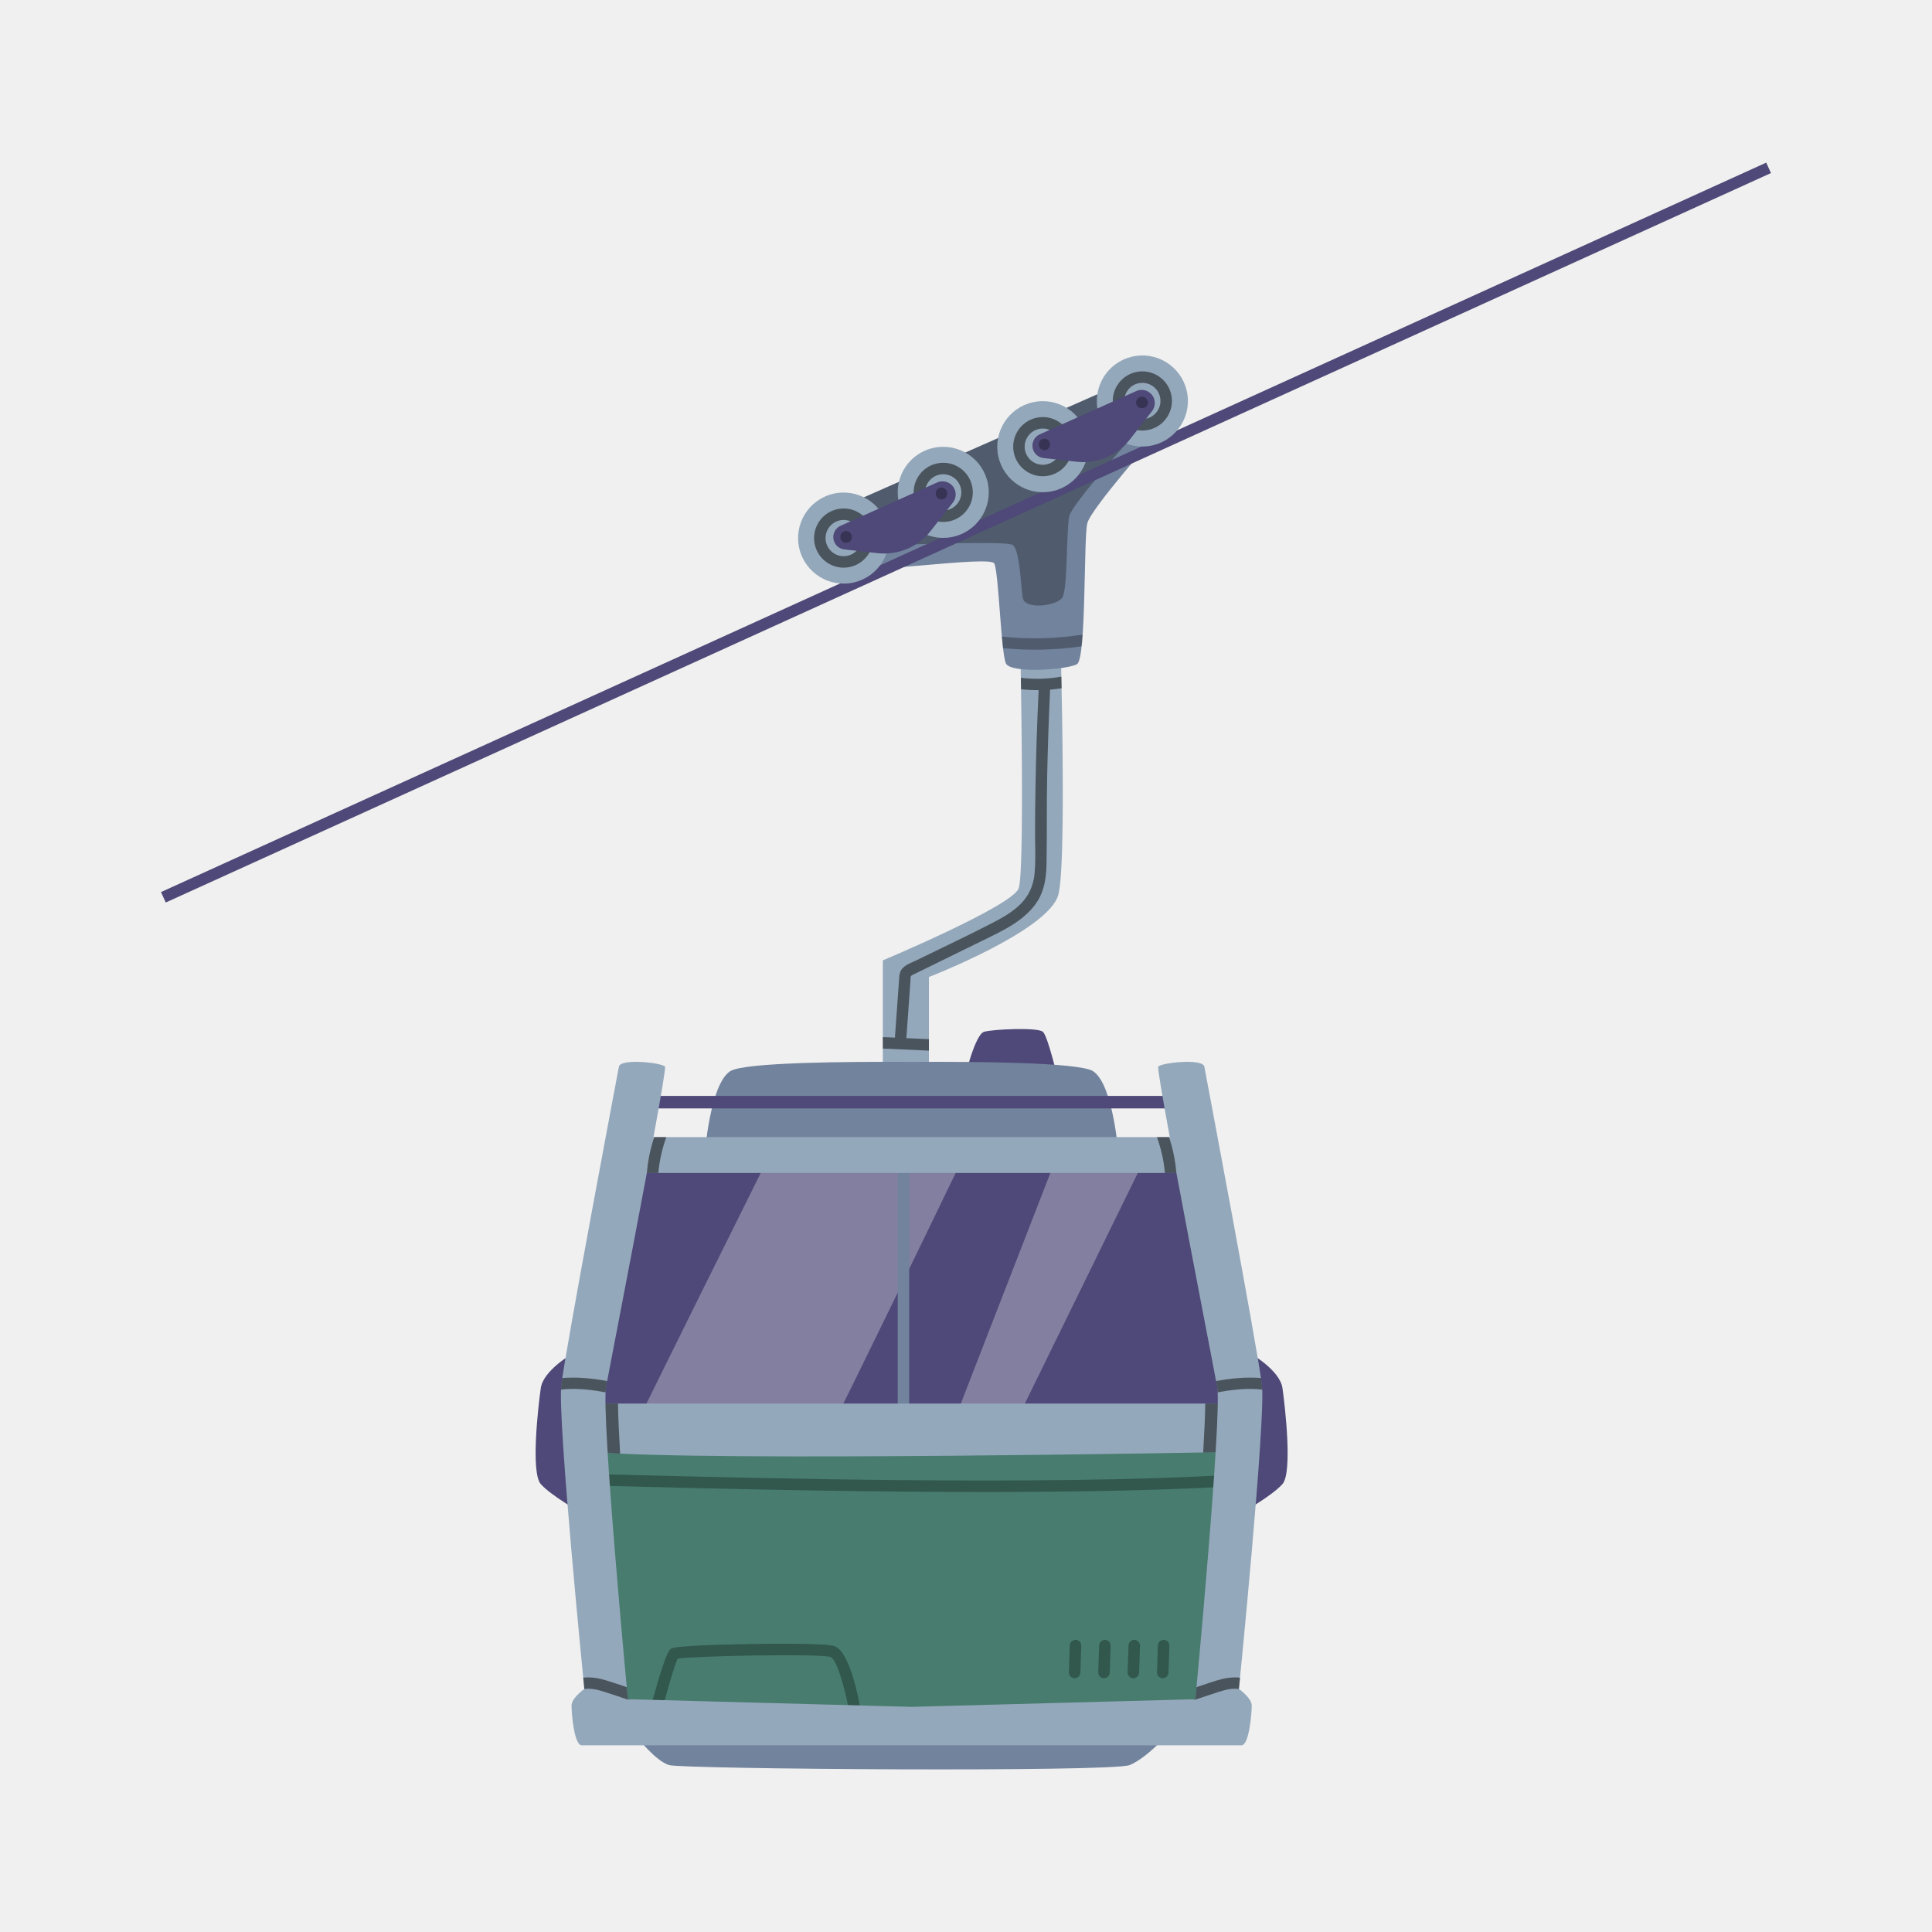
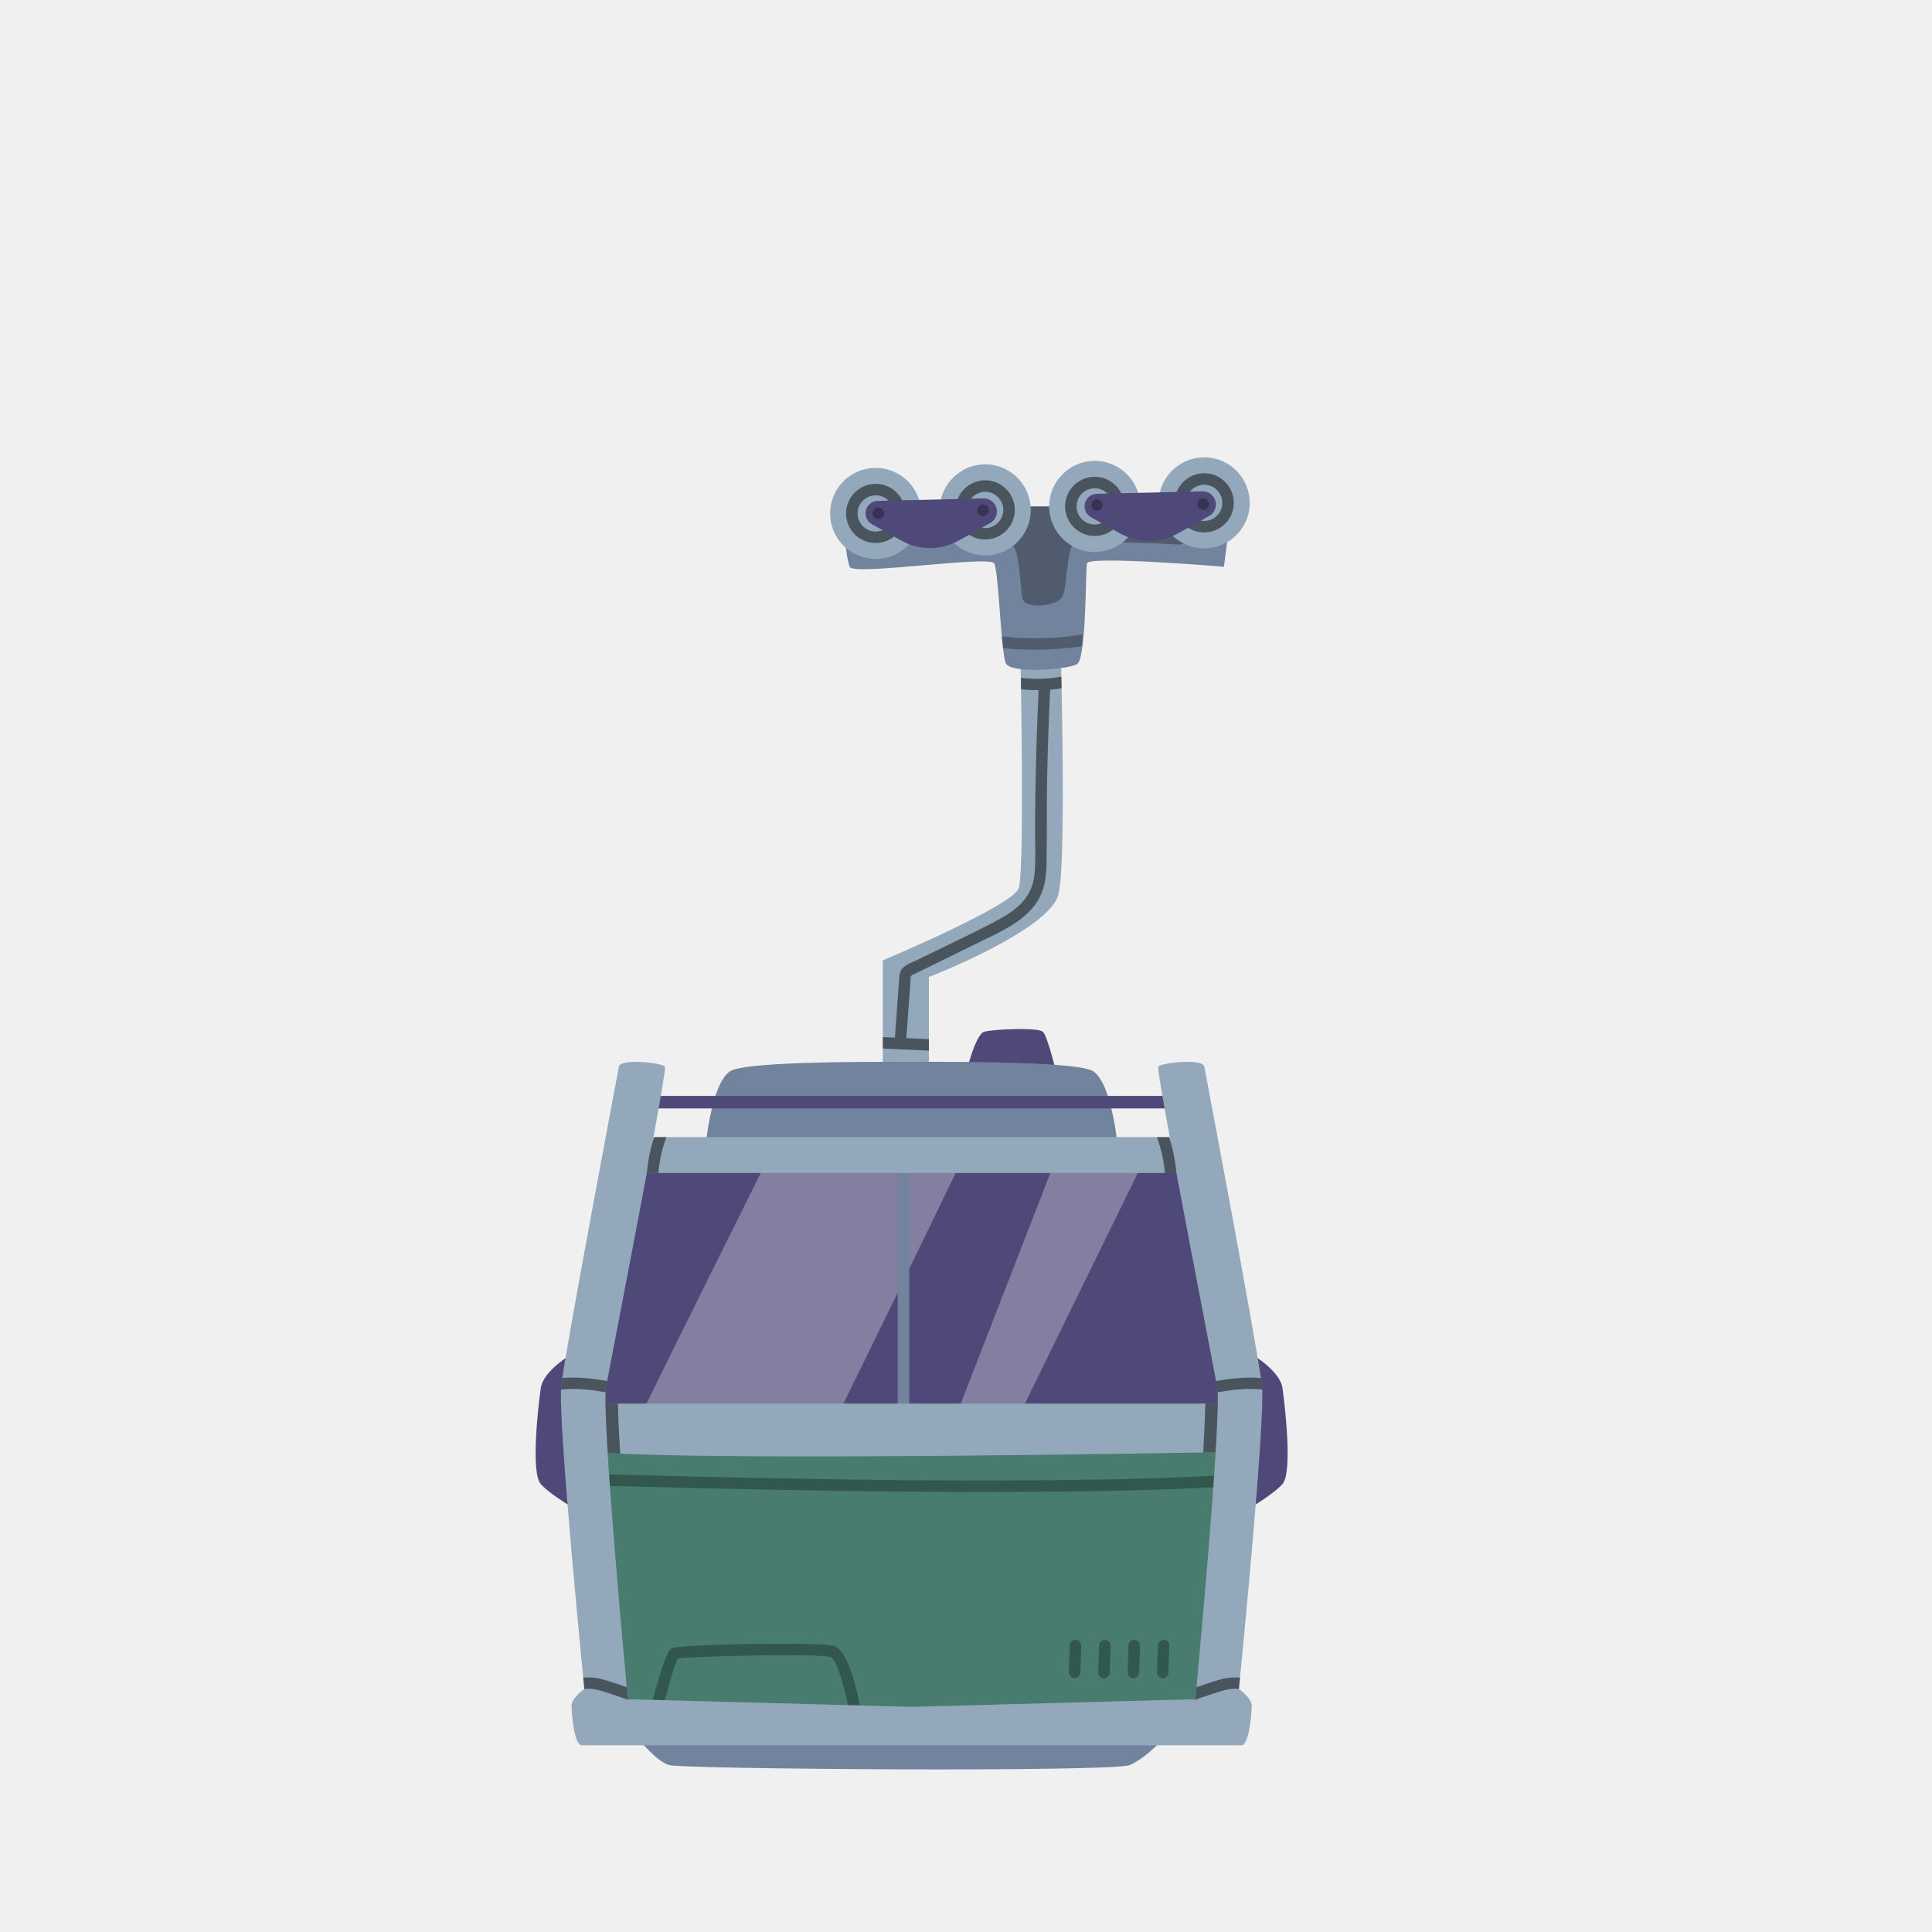
<svg xmlns="http://www.w3.org/2000/svg" version="1.1" id="Ñëîé_1" x="0px" y="0px" viewBox="0 0 3000 3000" style="enable-background:new 0 0 3000 3000;" xml:space="preserve">
-   <g>
-     <g>
-       <path style="fill:#94A8BB;" d="M1370.841,1680.152v-188.891c0,0,198.833-83.51,210.763-111.347c11.93-27.836,0-509.011,0-509.011    h61.638c0,0,15.907,463.279,0,518.953c-15.906,55.673-200.821,127.252-200.821,127.252v170.996L1370.841,1680.152z" />
-       <path style="fill:#72839D;" d="M1797.986,672.298c0,0-103.541,116.75-109.566,140.075c-6.025,23.325-1.373,210.245-16.047,218.896    c-14.675,8.65-102.808,15.12-110.423-1.154c-7.615-16.273-11.173-142.271-18.077-155.226    c-6.905-12.954-217.177,19.19-224.229,5.55c-7.051-13.64-11.7-93.382-11.7-93.382l436.198-192.576L1797.986,672.298z" />
-       <path style="opacity:0.3;" d="M1398.723,846.049l-88.587-49.002c-1.357-6.069-2.193-9.99-2.193-9.99l436.199-192.576l7.364,10.643    c1.864,29.286,5.469,74.235,5.469,74.235s-90.875,102.184-96.22,120.979c-5.347,18.793-2.35,115.015-11.333,127.844    c-8.981,12.829-58.161,19.243-61.368,0c-3.207-19.245-4.276-75.529-16.037-82.133    C1560.257,839.445,1398.723,846.049,1398.723,846.049z" />
-       <g>
-         <rect x="131.047" y="818.013" transform="matrix(0.9104 -0.4137 0.4137 0.9104 -207.7216 694.6824)" style="fill:#4E4978;" width="2737.905" height="17.819" />
-       </g>
-       <ellipse transform="matrix(0.9908 -0.1355 0.1355 0.9908 -68.0135 246.1378)" style="fill:#94A8BB;" cx="1773.828" cy="622.615" rx="70.701" ry="70.702" />
-       <ellipse transform="matrix(0.9769 -0.2138 0.2138 0.9769 -110.8489 362.2387)" style="fill:#94A8BB;" cx="1619.228" cy="693.581" rx="70.701" ry="70.702" />
-       <ellipse transform="matrix(0.9824 -0.1868 0.1868 0.9824 -117.0247 287.0097)" style="fill:#94A8BB;" cx="1464.627" cy="764.547" rx="70.701" ry="70.702" />
-       <ellipse transform="matrix(0.9717 -0.2361 0.2361 0.9717 -160.2442 332.9648)" style="fill:#94A8BB;" cx="1310.027" cy="835.513" rx="70.701" ry="70.702" />
-       <path style="opacity:0.5;" d="M1748.859,661.182c-10.302-6.669-17.388-16.951-19.957-28.951    c-5.303-24.772,10.536-49.24,35.309-54.542c11.998-2.57,24.279-0.31,34.584,6.359c10.301,6.67,17.388,16.951,19.957,28.951    c5.303,24.773-10.536,49.24-35.309,54.543c-3.23,0.692-6.479,1.033-9.708,1.033    C1764.974,668.574,1756.389,666.056,1748.859,661.182z M1767.939,595.113c-15.163,3.246-24.86,18.224-21.615,33.389    c1.573,7.346,5.912,13.64,12.218,17.722c6.308,4.083,13.83,5.465,21.173,3.893c15.163-3.246,24.86-18.224,21.615-33.389    c-1.573-7.346-5.912-13.64-12.218-17.722c-4.609-2.984-9.866-4.525-15.228-4.525    C1771.909,594.48,1769.917,594.69,1767.939,595.113z M1574.302,703.197c-5.303-24.773,10.536-49.24,35.309-54.542    c11.996-2.569,24.279-0.31,34.585,6.358c10.302,6.669,17.388,16.951,19.957,28.951c5.303,24.773-10.536,49.24-35.309,54.543    c-3.228,0.691-6.449,1.023-9.625,1.023C1598.022,739.529,1578.914,724.741,1574.302,703.197z M1613.339,666.078L1613.339,666.078    c-15.163,3.246-24.86,18.224-21.615,33.389c1.573,7.346,5.912,13.64,12.218,17.722c6.306,4.083,13.827,5.465,21.173,3.893    c15.163-3.246,24.859-18.225,21.614-33.39c-1.573-7.346-5.912-13.64-12.218-17.722c-4.609-2.984-9.864-4.525-15.228-4.525    C1617.309,665.446,1615.316,665.656,1613.339,666.078z M1285.059,874.08c-10.301-6.67-17.388-16.951-19.957-28.951    c-5.303-24.773,10.536-49.24,35.309-54.543c11.998-2.569,24.281-0.311,34.585,6.359c10.301,6.669,17.388,16.951,19.957,28.951    c5.303,24.772-10.537,49.24-35.309,54.542c-3.23,0.691-6.48,1.033-9.708,1.033C1301.174,881.472,1292.589,878.953,1285.059,874.08    z M1304.139,808.01c-15.163,3.246-24.859,18.224-21.614,33.389c1.573,7.345,5.912,13.64,12.218,17.722    c6.308,4.083,13.827,5.464,21.173,3.893c15.163-3.246,24.86-18.224,21.614-33.389c-1.573-7.346-5.912-13.639-12.217-17.722    c-4.609-2.984-9.867-4.525-15.228-4.525C1308.109,807.378,1306.116,807.587,1304.139,808.01z M1439.659,803.114    c-10.302-6.669-17.388-16.951-19.957-28.951c-5.303-24.773,10.537-49.24,35.309-54.543c11.998-2.57,24.281-0.311,34.585,6.359    c10.301,6.669,17.388,16.951,19.957,28.951c5.303,24.773-10.537,49.24-35.309,54.542c-3.23,0.692-6.48,1.033-9.708,1.033    C1455.775,810.505,1447.189,807.987,1439.659,803.114z M1458.739,737.044c-15.163,3.246-24.859,18.224-21.614,33.389    c1.573,7.346,5.912,13.64,12.217,17.722c6.306,4.083,13.825,5.464,21.173,3.893c15.163-3.246,24.859-18.224,21.614-33.389    c-1.573-7.346-5.912-13.64-12.218-17.723c-4.609-2.984-9.866-4.526-15.228-4.526    C1462.709,736.412,1460.717,736.621,1458.739,737.044z" />
-       <path style="fill:#4E4978;" d="M1764.383,607.248l-149.792,67.162c-9.754,4.374-14.107,15.832-9.716,25.578l0,0    c2.806,6.23,8.694,10.516,15.486,11.272l51.609,5.746c31.644,3.523,62.857-9.588,82.492-34.652l34.364-43.863    c4.612-5.887,5.64-13.823,2.679-20.69l0,0C1786.992,607.334,1774.785,602.584,1764.383,607.248z" />
-       <path style="fill:#4E4978;" d="M1455.183,749.18l-149.792,67.163c-9.754,4.373-14.107,15.832-9.716,25.578l0,0    c2.807,6.231,8.694,10.516,15.486,11.273l51.609,5.746c31.644,3.523,62.857-9.588,82.492-34.651l34.364-43.863    c4.612-5.887,5.64-13.823,2.679-20.69l0,0C1477.791,749.266,1465.585,744.516,1455.183,749.18z" />
-       <path style="opacity:0.5;" d="M1370.841,1610.379c6.292,0.283,12.584,0.565,18.877,0.848c-0.013-0.361-0.058-0.703-0.029-1.092    c1.648-22.922,3.295-45.843,4.943-68.765l1.177-16.372c0.366-5.088,0.254-10.599,1.99-15.45    c3.65-10.197,15.792-13.784,24.651-18.132c39.999-19.626,80.467-38.521,120.015-59.042c14.978-7.772,29.925-16.387,41.994-28.342    c12.887-12.764,20.084-28.551,21.918-46.6c2.217-21.817,0.795-44.164,0.854-66.059c0.061-22.822,0.281-45.643,0.661-68.46    c0.841-50.439,2.485-100.863,4.871-151.252c-9.101,0.063-18.206-0.442-27.287-1.418c-0.089-5.973-0.18-11.891-0.272-17.762    c20.923,2.584,42.156,1.923,62.901-1.79c0.125,5.943,0.247,11.95,0.367,18.004c-5.927,0.966-11.878,1.699-17.844,2.203    c-2.127,44.76-3.683,89.548-4.591,134.35c-0.921,45.465-0.161,90.947-0.989,136.403c-0.36,19.746-3.006,39.812-13.544,56.936    c-9.096,14.787-22.407,26.3-36.788,35.762c-15.677,10.317-32.79,18.243-49.6,26.491c-20.595,10.105-41.191,20.211-61.785,30.317    c-11.626,5.705-23.252,11.411-34.878,17.114c-2.99,1.468-5.984,2.926-8.969,4.403c-1.601,0.792-4.143,1.586-5.028,3.174    c-0.943,1.692-0.533,5.038-0.671,6.969c-0.236,3.273-0.471,6.549-0.706,9.823c-1.858,25.834-3.715,51.666-5.572,77.498    c-0.048,0.668-0.165,1.288-0.323,1.877c11.745,0.528,23.49,1.055,35.236,1.583v17.819c-23.86-1.073-47.72-2.145-71.58-3.217    V1610.379z" />
-       <path style="opacity:0.3;" d="M1557.506,1006.415c-0.631-5.418-1.237-11.474-1.825-17.93c41.724,4.47,83.976,3.389,125.436-3.104    c-0.457,6.597-0.977,12.727-1.577,18.221C1639.121,1009.514,1598.142,1010.424,1557.506,1006.415z" />
-       <path style="opacity:0.3;" d="M1764.421,622.623c0.423-1.509,1.186-2.819,2.292-3.93c0.601-0.466,1.202-0.929,1.803-1.394    c1.39-0.805,2.888-1.212,4.496-1.216h0.536c1.227-0.046,2.371,0.208,3.432,0.768c1.105,0.359,2.061,0.973,2.868,1.843    c0.869,0.807,1.482,1.762,1.841,2.867c0.559,1.062,0.813,2.206,0.768,3.433c-0.107,0.789-0.212,1.579-0.318,2.369    c-0.424,1.51-1.188,2.819-2.292,3.93c-0.601,0.466-1.203,0.929-1.803,1.394c-1.39,0.805-2.889,1.212-4.497,1.216h-0.536    c-1.225,0.045-2.371-0.209-3.432-0.768c-1.104-0.359-2.06-0.972-2.867-1.842c-0.869-0.807-1.483-1.762-1.842-2.867    c-0.558-1.062-0.813-2.206-0.768-3.432C1764.209,624.202,1764.316,623.412,1764.421,622.623z" />
-       <path style="opacity:0.3;" d="M1621.731,681.299c11.466,0,11.485,17.819,0,17.819    C1610.266,699.118,1610.246,681.299,1621.731,681.299z" />
-       <path style="opacity:0.3;" d="M1453.756,762.684c0.359-1.105,0.972-2.062,1.841-2.869c0.807-0.868,1.763-1.481,2.868-1.843    c1.062-0.557,2.205-0.813,3.432-0.766c0.789,0.105,1.579,0.211,2.369,0.318c1.51,0.424,2.819,1.188,3.931,2.291    c0.465,0.602,0.929,1.203,1.394,1.803c0.805,1.39,1.21,2.888,1.216,4.498v0.535c0.046,1.225-0.21,2.369-0.768,3.433    c-0.359,1.102-0.973,2.06-1.842,2.867c-0.807,0.868-1.762,1.483-2.867,1.842c-1.062,0.557-2.206,0.813-3.432,0.768    c-0.789-0.107-1.579-0.213-2.368-0.319c-1.51-0.424-2.819-1.188-3.932-2.291c-0.465-0.602-0.929-1.203-1.393-1.803    c-0.806-1.39-1.212-2.888-1.216-4.496v-0.535C1452.941,764.89,1453.197,763.746,1453.756,762.684z" />
-       <path style="opacity:0.3;" d="M1305.681,830.037c0.36-1.103,0.973-2.06,1.843-2.867c0.807-0.868,1.763-1.483,2.867-1.842    c1.062-0.557,2.206-0.813,3.433-0.766c0.79,0.105,1.579,0.211,2.368,0.318c1.51,0.422,2.82,1.188,3.932,2.291    c0.463,0.603,0.929,1.203,1.392,1.803c0.807,1.39,1.212,2.888,1.217,4.498v0.533c0.046,1.227-0.21,2.371-0.768,3.432    c-0.359,1.105-0.973,2.06-1.841,2.869c-0.807,0.868-1.764,1.481-2.868,1.84c-1.062,0.559-2.206,0.814-3.432,0.768    c-0.789-0.106-1.579-0.211-2.368-0.318c-1.51-0.424-2.82-1.188-3.932-2.291c-0.464-0.602-0.929-1.203-1.393-1.805    c-0.806-1.388-1.211-2.889-1.216-4.496v-0.533C1304.868,832.245,1305.124,831.101,1305.681,830.037z" />
+   <defs id="defs29" />
+   <g id="g29">
+     <g id="g14">
+       <path style="fill:#94A8BB;" d="M1370.841,1680.152v-188.891c0,0,198.833-83.51,210.763-111.347c11.93-27.836,0-509.011,0-509.011    h61.638c0,0,15.907,463.279,0,518.953c-15.906,55.673-200.821,127.252-200.821,127.252v170.996L1370.841,1680.152z" id="path1" />
+       <path style="fill:#72839d" d="m 1900.509,880.029 c 0,0 -210.275,-17.432 -212.718,-5.301 -2.239,11.118 -0.744,147.89 -15.418,156.541 -14.675,8.65 -102.808,15.12 -110.423,-1.154 -7.615,-16.273 -11.173,-142.271 -18.077,-155.226 -6.905,-12.954 -217.177,19.19 -224.229,5.55 -7.051,-13.64 -11.7,-93.382 -11.7,-93.382 l 604.744,-0.949 z" id="path2" />
+       <path style="opacity:0.3" d="m 1397.964,846.049 -88.587,-49.002 c -1.357,-6.069 -2.193,-9.99 -2.193,-9.99 l 599.408,-2.04 -3.264,9.125 c 1.864,29.286 -71.201,51.462 -71.201,51.462 0,0 -157.086,-8.567 -166.226,0.36 -9.902,9.684 -8.255,69.389 -17.238,82.218 -8.981,12.829 -58.161,19.243 -61.368,0 -3.207,-19.245 -4.276,-75.529 -16.037,-82.133 -11.76,-6.604 -173.294,0 -173.294,0 z" id="path3" />
+       <g id="g3">
+ 			
+ 				
+ 		</g>
+       <ellipse transform="rotate(15.02248)" style="fill:#94a8bb;stroke-width:1" cx="2008.355" cy="269.531" rx="70.703" ry="70.704" id="ellipse3" />
+       <ellipse transform="rotate(10.46498)" style="fill:#94a8bb;stroke-width:1" cx="1814.399" cy="464.506" rx="70.703" ry="70.704" id="ellipse4" />
+       <ellipse transform="rotate(12.04377)" style="fill:#94a8bb;stroke-width:1" cx="1661.366" cy="455.11" rx="70.701" ry="70.702" id="ellipse5" />
+       <ellipse transform="rotate(9.15298)" style="fill:#94a8bb;stroke-width:1" cx="1469.234" cy="570.818" rx="70.699" ry="70.7" id="ellipse6" />
+       <path style="opacity:0.5" d="m 1831.881,806.689 c -6.911,-10.141 -9.457,-22.366 -7.173,-34.424 4.715,-24.891 28.801,-41.305 53.692,-36.588 12.056,2.282 22.5,9.127 29.414,19.269 6.91,10.142 9.457,22.366 7.173,34.424 -4.715,24.892 -28.801,41.305 -53.693,36.589 -3.246,-0.614 -6.373,-1.56 -9.349,-2.811 -8.075,-3.397 -15.013,-9.047 -20.065,-16.459 z m 43.201,-53.505 c -15.236,-2.886 -29.981,7.161 -32.869,22.398 -1.398,7.381 0.162,14.865 4.392,21.073 4.232,6.209 10.63,10.399 18.008,11.797 15.236,2.886 29.981,-7.161 32.869,-22.398 1.398,-7.381 -0.162,-14.865 -4.392,-21.073 -3.092,-4.537 -7.34,-7.996 -12.283,-10.075 -1.82,-0.767 -3.738,-1.345 -5.725,-1.722 z m -220.395,24.563 c 4.715,-24.892 28.801,-41.305 53.692,-36.588 12.054,2.282 22.5,9.127 29.416,19.268 6.911,10.141 9.457,22.366 7.173,34.424 -4.715,24.892 -28.801,41.305 -53.693,36.589 -3.243,-0.614 -6.341,-1.557 -9.269,-2.788 -19.539,-8.218 -31.42,-29.258 -27.319,-50.905 z m 50.374,-19.083 v 0 c -15.236,-2.886 -29.981,7.161 -32.869,22.398 -1.398,7.381 0.162,14.865 4.392,21.073 4.23,6.208 10.627,10.398 18.008,11.797 15.236,2.886 29.98,-7.163 32.868,-22.4 1.398,-7.381 -0.162,-14.865 -4.392,-21.073 -3.092,-4.537 -7.338,-7.995 -12.283,-10.075 -1.82,-0.764 -3.739,-1.343 -5.725,-1.721 z m -383.244,64.47 c -6.91,-10.142 -9.457,-22.366 -7.173,-34.424 4.716,-24.892 28.801,-41.305 53.693,-36.589 12.056,2.283 22.503,9.126 29.415,19.269 6.91,10.141 9.457,22.366 7.173,34.424 -4.715,24.891 -28.802,41.304 -53.692,36.588 -3.245,-0.615 -6.374,-1.56 -9.349,-2.811 -8.077,-3.396 -15.014,-9.046 -20.066,-16.457 z m 43.202,-53.506 c -15.236,-2.886 -29.98,7.162 -32.868,22.399 -1.397,7.38 0.162,14.865 4.392,21.073 4.232,6.209 10.627,10.397 18.008,11.797 15.236,2.886 29.981,-7.161 32.868,-22.399 1.398,-7.381 -0.162,-14.864 -4.391,-21.072 -3.092,-4.537 -7.341,-7.996 -12.283,-10.075 -1.821,-0.766 -3.74,-1.346 -5.726,-1.723 z m 126.82,48.024 c -6.911,-10.141 -9.457,-22.366 -7.173,-34.424 4.716,-24.892 28.802,-41.304 53.693,-36.589 12.056,2.282 22.503,9.126 29.415,19.269 6.91,10.141 9.457,22.366 7.173,34.424 -4.715,24.892 -28.802,41.304 -53.692,36.588 -3.246,-0.614 -6.374,-1.56 -9.349,-2.811 -8.076,-3.396 -15.014,-9.046 -20.066,-16.457 z m 43.202,-53.506 c -15.236,-2.886 -29.98,7.162 -32.868,22.399 -1.398,7.381 0.162,14.865 4.391,21.072 4.23,6.208 10.626,10.396 18.008,11.797 15.236,2.886 29.98,-7.162 32.868,-22.399 1.398,-7.381 -0.162,-14.865 -4.392,-21.074 -3.092,-4.537 -7.34,-7.997 -12.283,-10.076 -1.82,-0.763 -3.738,-1.343 -5.725,-1.72 z" id="path6" />
+       <path style="fill:#4e4978" d="m 1867.099,762.991 -164.115,3.839 c -10.687,0.251 -19.141,9.125 -18.872,19.811 v 0 c 0.171,6.831 3.937,13.064 9.905,16.394 l 45.345,25.304 c 27.804,15.515 61.658,15.53 89.475,0.038 l 48.681,-27.111 c 6.534,-3.639 10.558,-10.556 10.49,-18.033 v 0 c -0.102,-11.398 -9.513,-20.509 -20.91,-20.242 z" id="path7" />
+       <path style="fill:#4e4978" d="m 1527.057,773.954 -164.115,3.84 c -10.687,0.25 -19.142,9.125 -18.872,19.811 v 0 c 0.172,6.832 3.937,13.064 9.905,16.395 l 45.345,25.304 c 27.803,15.515 61.658,15.53 89.474,0.039 l 48.681,-27.111 c 6.534,-3.639 10.558,-10.556 10.49,-18.033 v 0 c -0.102,-11.401 -9.512,-20.512 -20.909,-20.245 z" id="path8" />
+       <path style="opacity:0.5;" d="M1370.841,1610.379c6.292,0.283,12.584,0.565,18.877,0.848c-0.013-0.361-0.058-0.703-0.029-1.092    c1.648-22.922,3.295-45.843,4.943-68.765l1.177-16.372c0.366-5.088,0.254-10.599,1.99-15.45    c3.65-10.197,15.792-13.784,24.651-18.132c39.999-19.626,80.467-38.521,120.015-59.042c14.978-7.772,29.925-16.387,41.994-28.342    c12.887-12.764,20.084-28.551,21.918-46.6c2.217-21.817,0.795-44.164,0.854-66.059c0.061-22.822,0.281-45.643,0.661-68.46    c0.841-50.439,2.485-100.863,4.871-151.252c-9.101,0.063-18.206-0.442-27.287-1.418c-0.089-5.973-0.18-11.891-0.272-17.762    c20.923,2.584,42.156,1.923,62.901-1.79c0.125,5.943,0.247,11.95,0.367,18.004c-5.927,0.966-11.878,1.699-17.844,2.203    c-2.127,44.76-3.683,89.548-4.591,134.35c-0.921,45.465-0.161,90.947-0.989,136.403c-0.36,19.746-3.006,39.812-13.544,56.936    c-9.096,14.787-22.407,26.3-36.788,35.762c-15.677,10.317-32.79,18.243-49.6,26.491c-20.595,10.105-41.191,20.211-61.785,30.317    c-11.626,5.705-23.252,11.411-34.878,17.114c-2.99,1.468-5.984,2.926-8.969,4.403c-1.601,0.792-4.143,1.586-5.028,3.174    c-0.943,1.692-0.533,5.038-0.671,6.969c-0.236,3.273-0.471,6.549-0.706,9.823c-1.858,25.834-3.715,51.666-5.572,77.498    c-0.048,0.668-0.165,1.288-0.323,1.877c11.745,0.528,23.49,1.055,35.236,1.583v17.819c-23.86-1.073-47.72-2.145-71.58-3.217    V1610.379z" id="path9" />
+       <path style="opacity:0.3;" d="M1557.506,1006.415c-0.631-5.418-1.237-11.474-1.825-17.93c41.724,4.47,83.976,3.389,125.436-3.104    c-0.457,6.597-0.977,12.727-1.577,18.221C1639.121,1009.514,1598.142,1010.424,1557.506,1006.415z" id="path10" />
+       <path style="opacity:0.3" d="m 1861.174,777.178 c 0.975,-1.227 2.186,-2.139 3.636,-2.734 0.735,-0.197 1.468,-0.39 2.202,-0.586 1.593,-0.203 3.132,0.002 4.616,0.622 l 0.494,0.208 c 1.149,0.433 2.105,1.111 2.866,2.038 0.879,0.759 1.523,1.696 1.929,2.811 0.488,1.081 0.683,2.199 0.586,3.357 0.104,1.196 -0.106,2.349 -0.623,3.462 -0.405,0.686 -0.808,1.373 -1.212,2.06 -0.976,1.228 -2.188,2.138 -3.636,2.734 -0.735,0.197 -1.469,0.39 -2.202,0.586 -1.593,0.203 -3.133,-0.003 -4.617,-0.622 l -0.494,-0.208 c -1.147,-0.433 -2.104,-1.112 -2.866,-2.038 -0.878,-0.759 -1.522,-1.695 -1.929,-2.809 -0.488,-1.081 -0.684,-2.199 -0.586,-3.357 -0.103,-1.195 0.106,-2.349 0.623,-3.461 0.406,-0.689 0.811,-1.375 1.213,-2.062 z" id="path11" />
+       <path style="opacity:0.3" d="m 1706.896,775.948 c 10.569,4.445 3.679,20.878 -6.908,16.425 -10.568,-4.445 -3.679,-20.878 6.908,-16.425 z" id="path12" />
+       <path style="opacity:0.3" d="m 1520.506,785.849 c 0.759,-0.879 1.695,-1.524 2.809,-1.931 1.08,-0.487 2.199,-0.682 3.358,-0.587 1.195,-0.102 2.348,0.105 3.461,0.624 0.687,0.403 1.374,0.807 2.061,1.212 1.228,0.976 2.138,2.188 2.735,3.636 0.195,0.735 0.39,1.469 0.586,2.202 0.203,1.593 0,3.131 -0.623,4.618 l -0.207,0.493 c -0.432,1.147 -1.112,2.102 -2.039,2.867 -0.758,0.877 -1.696,1.522 -2.809,1.929 -1.08,0.487 -2.199,0.684 -3.357,0.586 -1.195,0.102 -2.349,-0.106 -3.461,-0.623 -0.686,-0.405 -1.373,-0.808 -2.059,-1.212 -1.228,-0.976 -2.138,-2.188 -2.736,-3.636 -0.195,-0.735 -0.39,-1.469 -0.585,-2.202 -0.204,-1.594 0,-3.132 0.622,-4.616 l 0.207,-0.493 c 0.431,-1.15 1.111,-2.105 2.038,-2.867 z" id="path13" />
+       <path style="opacity:0.3" d="m 1357.9,790.53 c 0.759,-0.877 1.696,-1.522 2.81,-1.928 1.08,-0.487 2.2,-0.684 3.357,-0.586 1.195,-0.102 2.349,0.106 3.462,0.625 0.688,0.403 1.374,0.807 2.059,1.211 1.228,0.974 2.139,2.188 2.736,3.636 0.193,0.735 0.39,1.469 0.584,2.202 0.205,1.594 0,3.132 -0.622,4.618 l -0.207,0.491 c -0.433,1.149 -1.113,2.104 -2.038,2.866 -0.759,0.879 -1.696,1.522 -2.809,1.931 -1.08,0.487 -2.2,0.681 -3.357,0.584 -1.196,0.104 -2.349,-0.105 -3.461,-0.623 -0.686,-0.404 -1.374,-0.807 -2.059,-1.211 -1.228,-0.976 -2.139,-2.188 -2.736,-3.636 -0.194,-0.735 -0.39,-1.469 -0.584,-2.204 -0.205,-1.592 0,-3.133 0.622,-4.616 l 0.207,-0.491 c 0.432,-1.148 1.111,-2.104 2.037,-2.868 z" id="path14" />
    </g>
-     <path style="fill:#4E4978;" d="M1498.35,1673.535c0-2.406,16.037-67.355,29.668-71.364s83.392-7.217,91.41,0   s24.055,76.977,24.055,76.977L1498.35,1673.535z" />
-     <path style="fill:#4E4978;" d="M1415.565,2231.553l-489.403-23.418c0,0-21.222-92.784-19.194-97.595   c2.028-4.811,80.766-317.202,90.23-312.184c9.465,5.017,848.35-0.06,848.35-0.06l84.199,420.026l-77.334,6.633L1415.565,2231.553z" />
-     <path style="opacity:0.3;fill:#FFFFFF;" d="M988.258,2211.106c58.709-119.485,132.277-267.714,203.35-410.546   c89.783,0.063,199.215-0.209,302.688-0.588c-69.844,144.751-147.549,304.82-207.367,425.424L988.258,2211.106z M1472.102,2230.7   l94.901-1.433c51.697-105.605,135.161-276.073,210.884-430.588c-35.862,0.194-83.772,0.441-138.306,0.694   C1578.211,1957.041,1512.901,2125.427,1472.102,2230.7z" />
-     <g>
-       <rect x="1393.964" y="1798.355" style="fill:#72839D;" width="17.819" height="398.783" />
+     <path style="fill:#4E4978;" d="M1498.35,1673.535c0-2.406,16.037-67.355,29.668-71.364s83.392-7.217,91.41,0   s24.055,76.977,24.055,76.977L1498.35,1673.535z" id="path15" />
+     <path style="fill:#4E4978;" d="M1415.565,2231.553l-489.403-23.418c0,0-21.222-92.784-19.194-97.595   c2.028-4.811,80.766-317.202,90.23-312.184c9.465,5.017,848.35-0.06,848.35-0.06l84.199,420.026l-77.334,6.633L1415.565,2231.553z" id="path16" />
+     <path style="opacity:0.3;fill:#FFFFFF;" d="M988.258,2211.106c58.709-119.485,132.277-267.714,203.35-410.546   c89.783,0.063,199.215-0.209,302.688-0.588c-69.844,144.751-147.549,304.82-207.367,425.424L988.258,2211.106z M1472.102,2230.7   l94.901-1.433c51.697-105.605,135.161-276.073,210.884-430.588c-35.862,0.194-83.772,0.441-138.306,0.694   C1578.211,1957.041,1512.901,2125.427,1472.102,2230.7z" id="path17" />
+     <g id="g17">
+       <rect x="1393.964" y="1798.355" style="fill:#72839D;" width="17.819" height="398.783" id="rect17" />
    </g>
-     <path style="fill:#477C6E;" d="M920.221,2224.954c0,0,564.497,14.986,990.009,0c-10.691,203.115-40.627,449.013-40.627,449.013   H978.717l-20.007-23.583L920.221,2224.954z" />
-     <path style="opacity:0.3;" d="M990.705,2308.426c-33.609-0.866-58.264-1.497-63.06-1.42l-1.599-17.675   c5.021-0.268,18.879,0.091,65.119,1.283c175.002,4.515,633.936,16.351,915.093-0.265c-0.405,5.966-0.822,11.942-1.25,17.921   C1622.87,2324.731,1165.438,2312.935,990.705,2308.426z M1338.49,2666.902c-5.886-35.801-20.142-104.337-43.766-111.086   c-15.994-4.57-104.08-3.413-130.697-2.948c-51.634,0.898-114.66,2.858-121.697,7.08c-3.313,1.988-9.905,5.995-37.894,114.019   h18.476c12.132-46.063,24.339-88.198,29.376-98.538c26.047-3.946,217.729-8.141,237.533-2.482   c8.962,2.997,23.65,49.893,31.754,101.02h82.975L1338.49,2666.902z" />
-     <path style="fill:#72839D;" d="M990.783,2699.092c0,0,27.263,35.281,48.111,41.696s687.981,11.226,715.244,0   s60.94-49.714,60.94-49.714S979.557,2700.695,990.783,2699.092z" />
-     <path style="fill:#4E4978;" d="M889.453,2101.677c0,0-45.731,25.848-49.708,53.685c-3.977,27.836-15.907,131.229,0,149.124   c15.906,17.895,61.638,43.743,61.638,43.743L889.453,2101.677z" />
-     <path style="fill:#4E4978;" d="M1941.677,2101.677c0,0,45.731,25.848,49.708,53.685c3.977,27.836,15.906,131.229,0,149.124   c-15.907,17.895-61.638,43.743-61.638,43.743L1941.677,2101.677z" />
-     <path style="fill:#72839D;" d="M1697.114,1663.237c-21.882-13.781-183.046-14.924-281.549-14.295   c-98.501-0.629-259.667,0.514-281.547,14.295c-31.814,20.04-39.767,130.25-39.767,130.25h244.802h153.026h244.801   C1736.88,1793.486,1728.926,1683.277,1697.114,1663.237z" />
-     <path style="fill:#94A8BB;" d="M926.636,2179.457h973.972v75.414c0,0-800.774,14.968-973.972,0   C925.567,2196.069,926.636,2179.457,926.636,2179.457z" />
-     <path style="opacity:0.5;" d="M1900.608,2254.87c0,0-11.614,0.218-32.3,0.572c1.804-30.87,2.991-57.287,3.218-75.984h29.082   V2254.87z M962.924,2257.184c-1.863-31.62-3.089-58.677-3.32-77.727h-32.968c0,0-1.069,16.612,0,75.412   C936.699,2255.74,948.904,2256.508,962.924,2257.184z" />
-     <rect x="995.594" y="1701.739" style="fill:#4E4978;" width="831.102" height="19.409" />
-     <path style="fill:#94A8BB;" d="M1923.782,2622.618c0,0,41.755-417.548,35.789-471.233c-5.964-53.685-89.474-495.094-89.474-495.094   c-2.518-13.329-67.603-5.964-71.58,0c-1.244,1.866,6.465,46.95,17.892,109.359c-55.725,0-206.891,0-324.331,0   c0,0-67.59,0-153.027,0c-117.44,0-268.606,0-324.33,0c11.426-62.409,19.135-107.493,17.891-109.359   c-3.976-5.964-69.062-13.329-71.579,0c0,0-83.51,441.409-89.475,495.094c-5.965,53.684,35.79,471.233,35.79,471.233   s-19.884,13.919-19.884,25.849c0,11.928,3.977,61.637,15.907,61.637c7.908,0,263.902,0,435.68,0c87.403,0,153.027,0,153.027,0   c171.778,0,427.774,0,435.68,0c11.93,0,15.907-49.708,15.907-61.637C1943.666,2636.537,1923.782,2622.618,1923.782,2622.618z    M1856.179,2638.525l-440.614,11.859l-440.614-11.859c0,0-41.754-441.407-33.8-485.151c4.771-26.241,38.161-197.729,63.26-332.05   h334.641h153.027h334.641c25.099,134.321,58.49,305.809,63.261,332.05C1897.933,2197.118,1856.179,2638.525,1856.179,2638.525z" />
-     <path style="opacity:0.5;" d="M871.129,2157.733c0.096-2.473,0.237-4.609,0.429-6.347c0.312-2.815,0.85-6.752,1.565-11.576   c23.335-1.988,46.614,0.535,69.683,4.675c-0.71,3.769-1.281,6.828-1.656,8.89c-0.373,2.049-0.636,4.972-0.8,8.683   C917.506,2157.815,894.201,2155.077,871.129,2157.733z M974.951,2638.525c0,0-0.641-6.78-1.747-18.71   c-10.554-3.576-21.092-7.246-31.752-10.478c-11.753-3.563-23.675-5.64-35.834-4.233c1.096,11.174,1.73,17.514,1.73,17.514   s-0.083,0.058-0.148,0.104c10.821-1.718,21.867,1.364,32.104,4.6c11.509,3.639,22.918,7.611,34.365,11.439   c1.637,0.546,3.407,0.422,5.048-0.135L974.951,2638.525z M1015.885,1765.651c-6.041,18.019-9.822,36.706-11.451,55.673h17.826   c1.692-19.024,5.914-37.721,12.398-55.673C1027.612,1765.651,1021.321,1765.651,1015.885,1765.651z" />
-     <path style="opacity:0.5;" d="M1890.779,2162.057c-0.163-3.711-0.426-6.634-0.799-8.683c-0.375-2.062-0.946-5.121-1.656-8.89   c23.068-4.139,46.348-6.663,69.683-4.675c0.715,4.824,1.253,8.761,1.565,11.576c0.192,1.738,0.334,3.874,0.429,6.347   C1936.929,2155.077,1913.624,2157.815,1890.779,2162.057z M1852.413,2638.627c1.64,0.557,3.411,0.681,5.048,0.135   c11.446-3.828,22.856-7.8,34.365-11.439c10.236-3.236,21.283-6.319,32.104-4.6c-0.065-0.046-0.148-0.104-0.148-0.104   s0.634-6.341,1.73-17.514c-12.159-1.407-24.081,0.67-35.834,4.233c-10.659,3.232-21.198,6.902-31.752,10.478   c-1.106,11.93-1.746,18.71-1.746,18.71L1852.413,2638.627z M1796.472,1765.651c6.484,17.952,10.706,36.649,12.398,55.673h17.826   c-1.629-18.967-5.409-37.654-11.451-55.673C1809.809,1765.651,1803.518,1765.651,1796.472,1765.651z" />
-     <path style="opacity:0.3;" d="M1815.775,2555.306c-0.456,13.895-0.911,27.79-1.367,41.684c-0.163,4.996-3.951,8.688-8.909,8.909   c-4.702,0.211-9.062-4.246-8.909-8.909c0.456-13.895,0.911-27.789,1.367-41.684c0.163-4.996,3.951-8.688,8.909-8.909   C1811.567,2546.186,1815.927,2550.643,1815.775,2555.306z M1761.265,2546.397c-4.958,0.222-8.746,3.913-8.909,8.909   c-0.456,13.895-0.911,27.79-1.367,41.684c-0.152,4.664,4.208,9.12,8.909,8.909c4.958-0.222,8.746-3.913,8.909-8.909   c0.455-13.895,0.911-27.789,1.367-41.684C1770.327,2550.643,1765.967,2546.186,1761.265,2546.397z M1715.665,2546.397   c-4.958,0.222-8.746,3.913-8.909,8.909c-0.456,13.895-0.911,27.79-1.367,41.684c-0.152,4.664,4.208,9.12,8.909,8.909   c4.958-0.222,8.746-3.913,8.909-8.909c0.456-13.895,0.911-27.789,1.367-41.684   C1724.726,2550.643,1720.366,2546.186,1715.665,2546.397z M1670.064,2546.397c-4.958,0.222-8.746,3.913-8.909,8.909   c-0.456,13.895-0.911,27.79-1.367,41.684c-0.152,4.664,4.208,9.12,8.909,8.909c4.959-0.222,8.746-3.913,8.909-8.909   c0.456-13.895,0.911-27.789,1.367-41.684C1679.126,2550.643,1674.766,2546.186,1670.064,2546.397z" />
+     <path style="fill:#477C6E;" d="M920.221,2224.954c0,0,564.497,14.986,990.009,0c-10.691,203.115-40.627,449.013-40.627,449.013   H978.717l-20.007-23.583L920.221,2224.954z" id="path18" />
+     <path style="opacity:0.3;" d="M990.705,2308.426c-33.609-0.866-58.264-1.497-63.06-1.42l-1.599-17.675   c5.021-0.268,18.879,0.091,65.119,1.283c175.002,4.515,633.936,16.351,915.093-0.265c-0.405,5.966-0.822,11.942-1.25,17.921   C1622.87,2324.731,1165.438,2312.935,990.705,2308.426z M1338.49,2666.902c-5.886-35.801-20.142-104.337-43.766-111.086   c-15.994-4.57-104.08-3.413-130.697-2.948c-51.634,0.898-114.66,2.858-121.697,7.08c-3.313,1.988-9.905,5.995-37.894,114.019   h18.476c12.132-46.063,24.339-88.198,29.376-98.538c26.047-3.946,217.729-8.141,237.533-2.482   c8.962,2.997,23.65,49.893,31.754,101.02h82.975L1338.49,2666.902z" id="path19" />
+     <path style="fill:#72839D;" d="M990.783,2699.092c0,0,27.263,35.281,48.111,41.696s687.981,11.226,715.244,0   s60.94-49.714,60.94-49.714S979.557,2700.695,990.783,2699.092z" id="path20" />
+     <path style="fill:#4E4978;" d="M889.453,2101.677c0,0-45.731,25.848-49.708,53.685c-3.977,27.836-15.907,131.229,0,149.124   c15.906,17.895,61.638,43.743,61.638,43.743L889.453,2101.677z" id="path21" />
+     <path style="fill:#4E4978;" d="M1941.677,2101.677c0,0,45.731,25.848,49.708,53.685c3.977,27.836,15.906,131.229,0,149.124   c-15.907,17.895-61.638,43.743-61.638,43.743L1941.677,2101.677z" id="path22" />
+     <path style="fill:#72839D;" d="M1697.114,1663.237c-21.882-13.781-183.046-14.924-281.549-14.295   c-98.501-0.629-259.667,0.514-281.547,14.295c-31.814,20.04-39.767,130.25-39.767,130.25h244.802h153.026h244.801   C1736.88,1793.486,1728.926,1683.277,1697.114,1663.237z" id="path23" />
+     <path style="fill:#94A8BB;" d="M926.636,2179.457h973.972v75.414c0,0-800.774,14.968-973.972,0   C925.567,2196.069,926.636,2179.457,926.636,2179.457z" id="path24" />
+     <path style="opacity:0.5;" d="M1900.608,2254.87c0,0-11.614,0.218-32.3,0.572c1.804-30.87,2.991-57.287,3.218-75.984h29.082   V2254.87z M962.924,2257.184c-1.863-31.62-3.089-58.677-3.32-77.727h-32.968c0,0-1.069,16.612,0,75.412   C936.699,2255.74,948.904,2256.508,962.924,2257.184z" id="path25" />
+     <rect x="995.594" y="1701.739" style="fill:#4E4978;" width="831.102" height="19.409" id="rect25" />
+     <path style="fill:#94A8BB;" d="M1923.782,2622.618c0,0,41.755-417.548,35.789-471.233c-5.964-53.685-89.474-495.094-89.474-495.094   c-2.518-13.329-67.603-5.964-71.58,0c-1.244,1.866,6.465,46.95,17.892,109.359c-55.725,0-206.891,0-324.331,0   c0,0-67.59,0-153.027,0c-117.44,0-268.606,0-324.33,0c11.426-62.409,19.135-107.493,17.891-109.359   c-3.976-5.964-69.062-13.329-71.579,0c0,0-83.51,441.409-89.475,495.094c-5.965,53.684,35.79,471.233,35.79,471.233   s-19.884,13.919-19.884,25.849c0,11.928,3.977,61.637,15.907,61.637c7.908,0,263.902,0,435.68,0c87.403,0,153.027,0,153.027,0   c171.778,0,427.774,0,435.68,0c11.93,0,15.907-49.708,15.907-61.637C1943.666,2636.537,1923.782,2622.618,1923.782,2622.618z    M1856.179,2638.525l-440.614,11.859l-440.614-11.859c0,0-41.754-441.407-33.8-485.151c4.771-26.241,38.161-197.729,63.26-332.05   h334.641h153.027h334.641c25.099,134.321,58.49,305.809,63.261,332.05C1897.933,2197.118,1856.179,2638.525,1856.179,2638.525z" id="path26" />
+     <path style="opacity:0.5;" d="M871.129,2157.733c0.096-2.473,0.237-4.609,0.429-6.347c0.312-2.815,0.85-6.752,1.565-11.576   c23.335-1.988,46.614,0.535,69.683,4.675c-0.71,3.769-1.281,6.828-1.656,8.89c-0.373,2.049-0.636,4.972-0.8,8.683   C917.506,2157.815,894.201,2155.077,871.129,2157.733z M974.951,2638.525c0,0-0.641-6.78-1.747-18.71   c-10.554-3.576-21.092-7.246-31.752-10.478c-11.753-3.563-23.675-5.64-35.834-4.233c1.096,11.174,1.73,17.514,1.73,17.514   s-0.083,0.058-0.148,0.104c10.821-1.718,21.867,1.364,32.104,4.6c11.509,3.639,22.918,7.611,34.365,11.439   c1.637,0.546,3.407,0.422,5.048-0.135L974.951,2638.525z M1015.885,1765.651c-6.041,18.019-9.822,36.706-11.451,55.673h17.826   c1.692-19.024,5.914-37.721,12.398-55.673C1027.612,1765.651,1021.321,1765.651,1015.885,1765.651z" id="path27" />
+     <path style="opacity:0.5;" d="M1890.779,2162.057c-0.163-3.711-0.426-6.634-0.799-8.683c-0.375-2.062-0.946-5.121-1.656-8.89   c23.068-4.139,46.348-6.663,69.683-4.675c0.715,4.824,1.253,8.761,1.565,11.576c0.192,1.738,0.334,3.874,0.429,6.347   C1936.929,2155.077,1913.624,2157.815,1890.779,2162.057z M1852.413,2638.627c1.64,0.557,3.411,0.681,5.048,0.135   c11.446-3.828,22.856-7.8,34.365-11.439c10.236-3.236,21.283-6.319,32.104-4.6c-0.065-0.046-0.148-0.104-0.148-0.104   s0.634-6.341,1.73-17.514c-12.159-1.407-24.081,0.67-35.834,4.233c-10.659,3.232-21.198,6.902-31.752,10.478   c-1.106,11.93-1.746,18.71-1.746,18.71L1852.413,2638.627z M1796.472,1765.651c6.484,17.952,10.706,36.649,12.398,55.673h17.826   c-1.629-18.967-5.409-37.654-11.451-55.673C1809.809,1765.651,1803.518,1765.651,1796.472,1765.651z" id="path28" />
+     <path style="opacity:0.3;" d="M1815.775,2555.306c-0.456,13.895-0.911,27.79-1.367,41.684c-0.163,4.996-3.951,8.688-8.909,8.909   c-4.702,0.211-9.062-4.246-8.909-8.909c0.456-13.895,0.911-27.789,1.367-41.684c0.163-4.996,3.951-8.688,8.909-8.909   C1811.567,2546.186,1815.927,2550.643,1815.775,2555.306z M1761.265,2546.397c-4.958,0.222-8.746,3.913-8.909,8.909   c-0.456,13.895-0.911,27.79-1.367,41.684c-0.152,4.664,4.208,9.12,8.909,8.909c4.958-0.222,8.746-3.913,8.909-8.909   c0.455-13.895,0.911-27.789,1.367-41.684C1770.327,2550.643,1765.967,2546.186,1761.265,2546.397z M1715.665,2546.397   c-4.958,0.222-8.746,3.913-8.909,8.909c-0.456,13.895-0.911,27.79-1.367,41.684c-0.152,4.664,4.208,9.12,8.909,8.909   c4.958-0.222,8.746-3.913,8.909-8.909c0.456-13.895,0.911-27.789,1.367-41.684   C1724.726,2550.643,1720.366,2546.186,1715.665,2546.397z M1670.064,2546.397c-4.958,0.222-8.746,3.913-8.909,8.909   c-0.456,13.895-0.911,27.79-1.367,41.684c-0.152,4.664,4.208,9.12,8.909,8.909c4.959-0.222,8.746-3.913,8.909-8.909   c0.456-13.895,0.911-27.789,1.367-41.684C1679.126,2550.643,1674.766,2546.186,1670.064,2546.397z" id="path29" />
  </g>
</svg>
